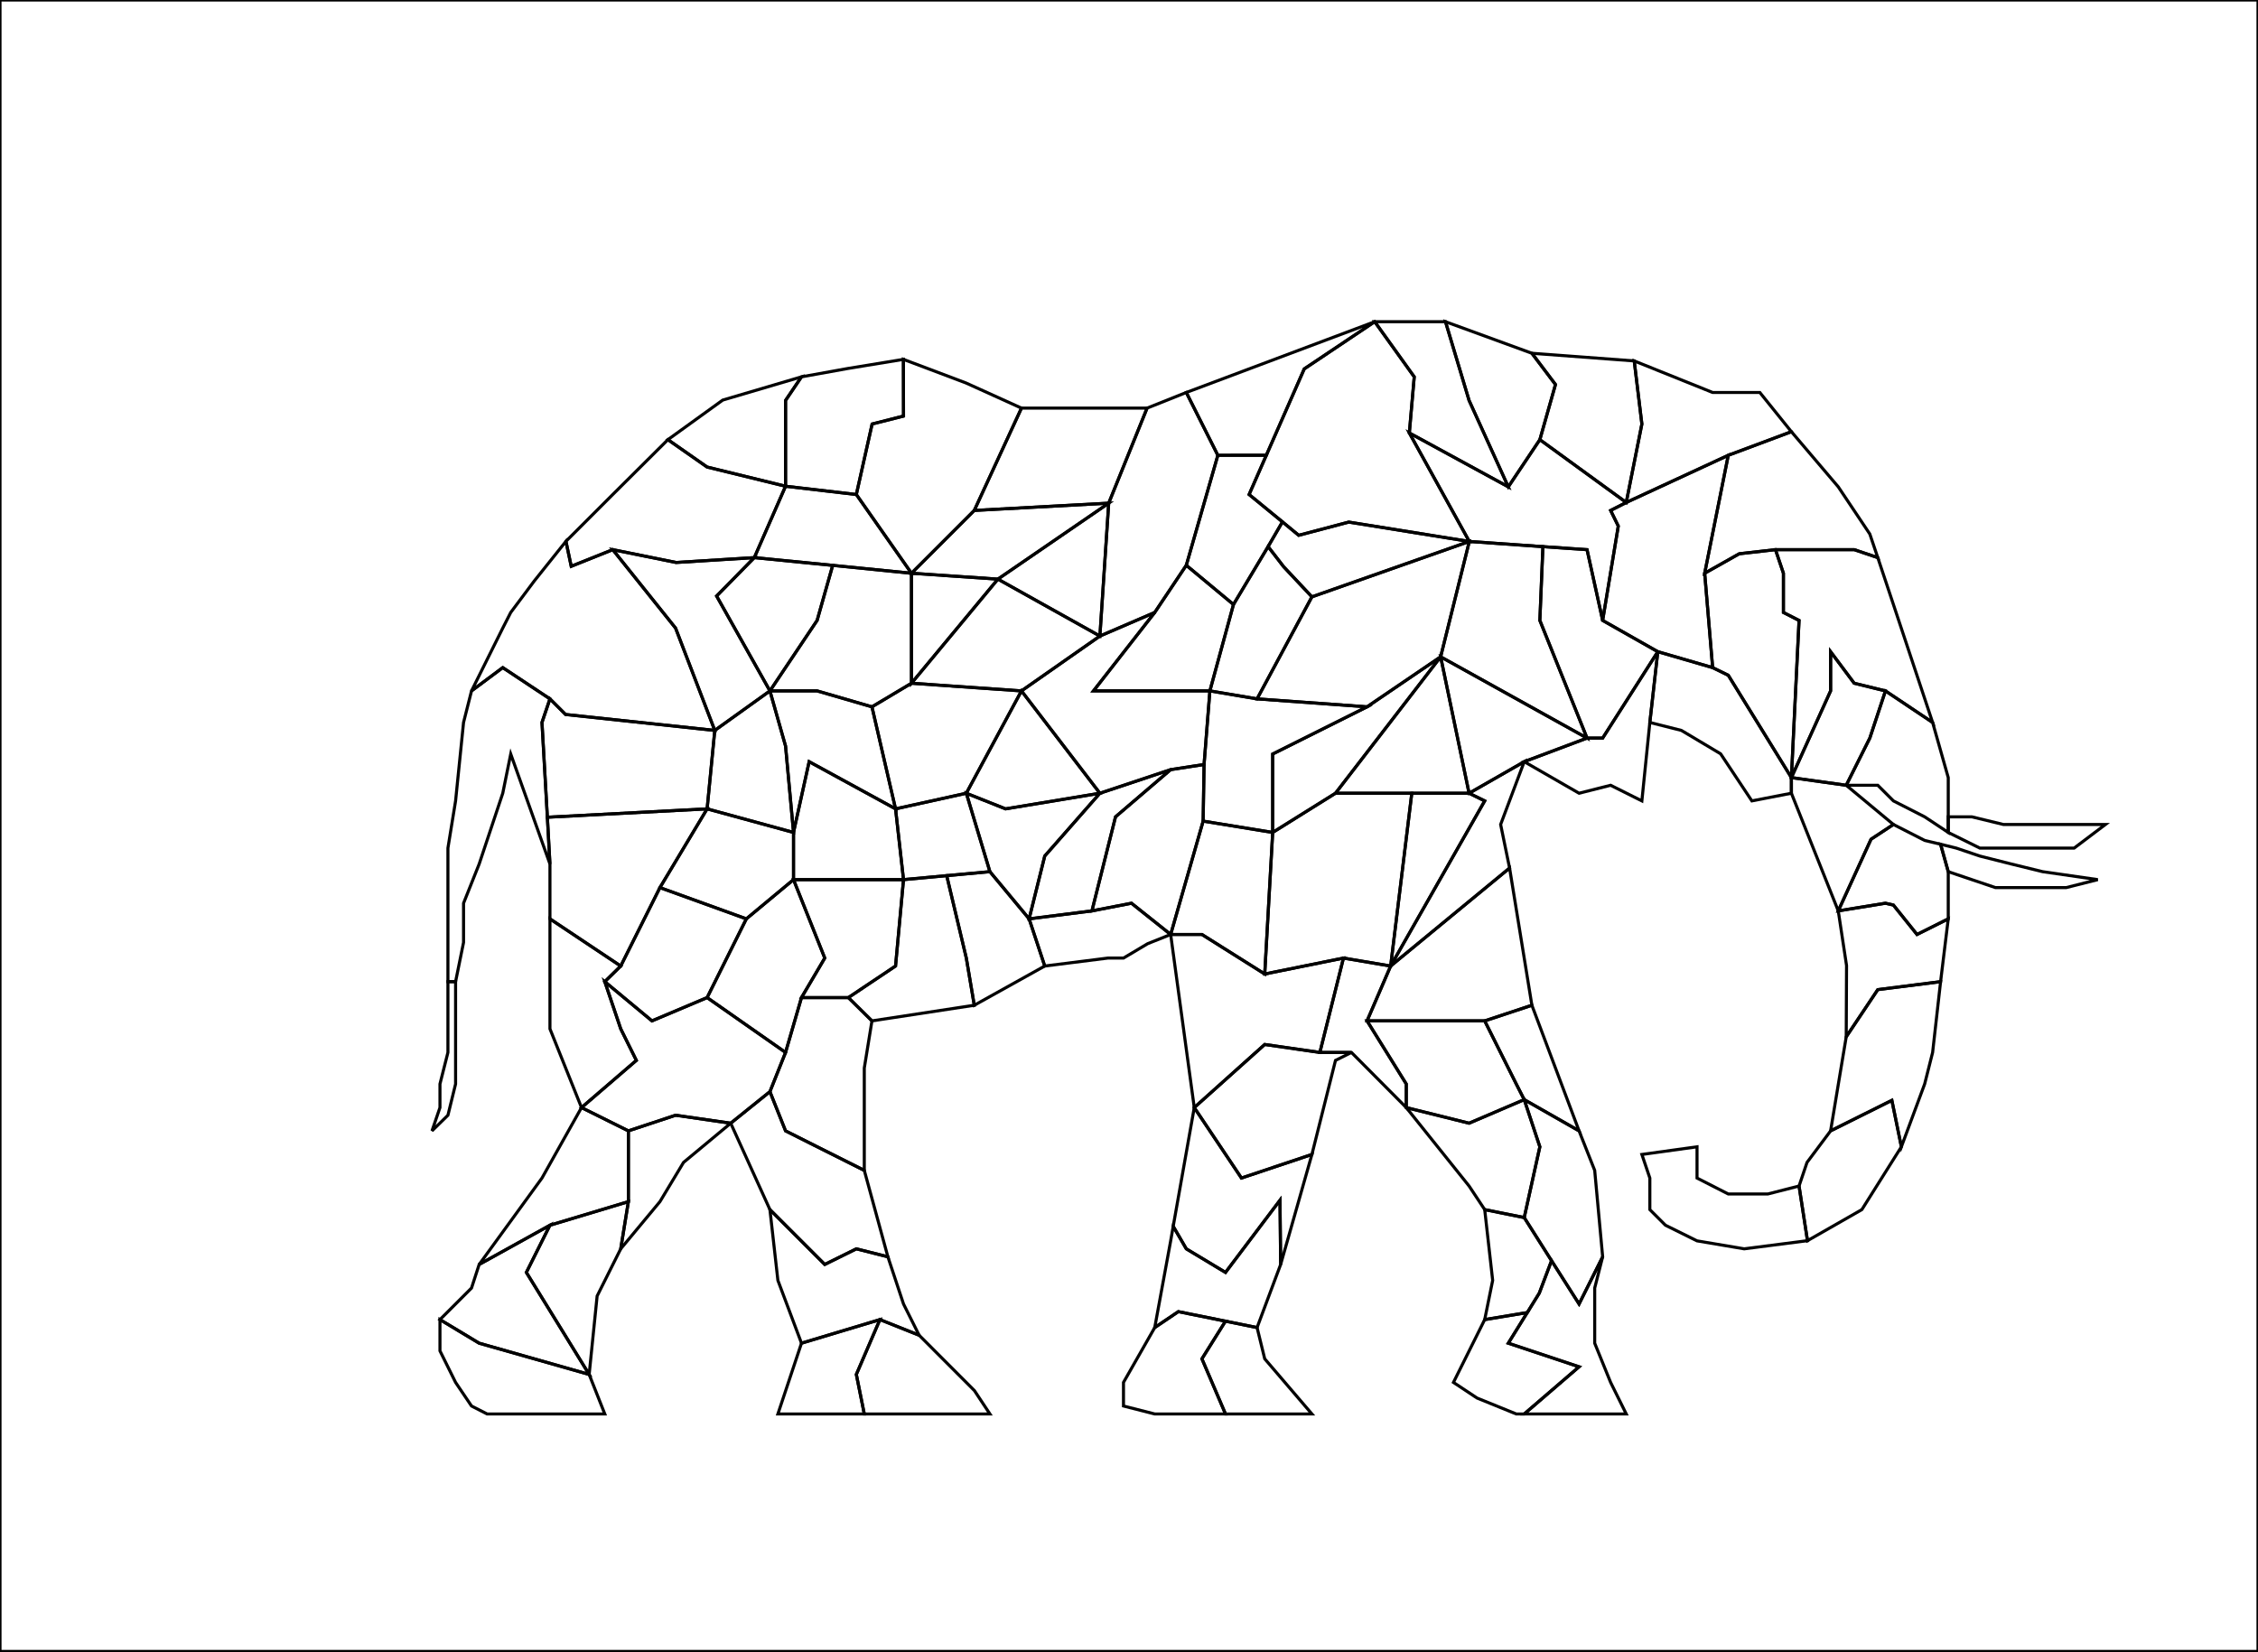
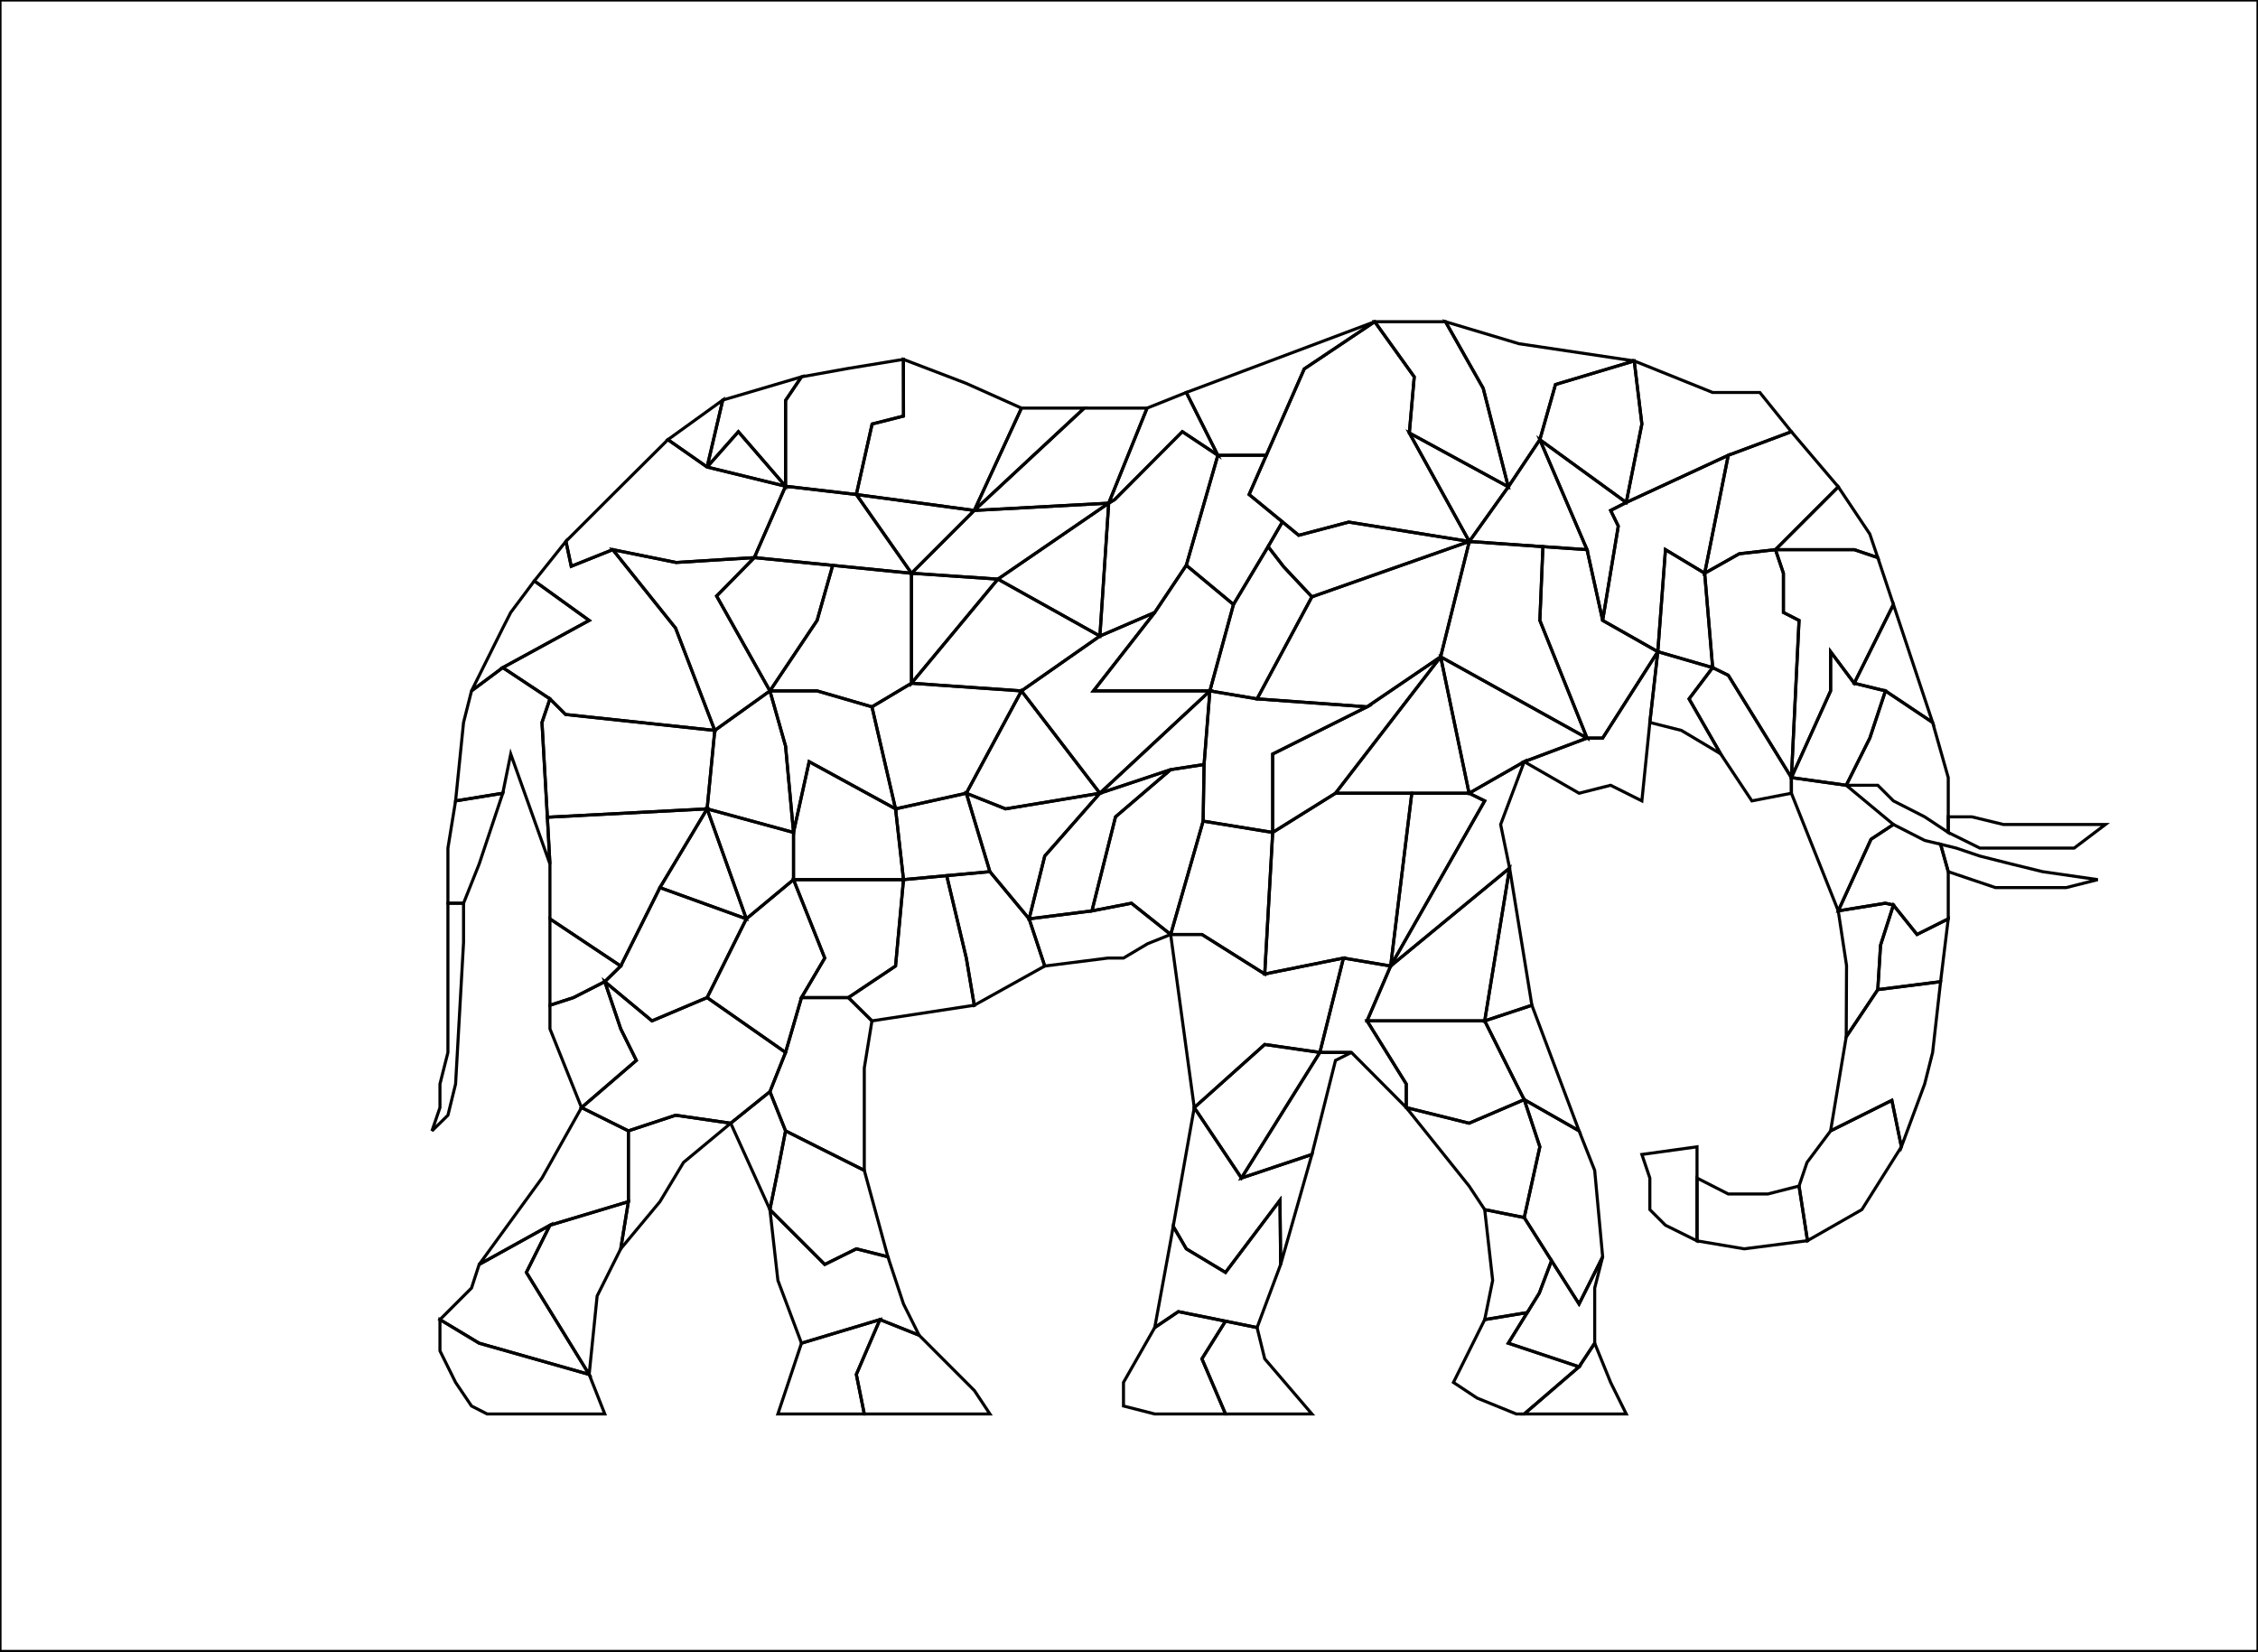
<svg xmlns="http://www.w3.org/2000/svg" width="737" height="539" viewBox="0 0 737 539">
  <rect x="0" y="0" width="737" height="539" fill="none" stroke="#000" stroke-width="1" />
  <path d="M 169.2 461.5 L 174.4 461.5 L 197.4 461.5 L 192.3 448.6 L 156.4 438.4 L 143.6 430.7 L 143.6 435.8 L 143.6 440.9 L 148.7 451.2 L 153.9 458.9 L 159.0 461.5 L 169.2 461.5 Z" fill="none" stroke="#000" stroke-width="1" />
-   <path d="M 153.9 420.4 L 156.4 412.7 L 179.5 399.9 L 171.8 415.3 L 192.3 448.6 L 156.4 438.4 L 143.6 430.7 L 153.9 420.4 Z" fill="none" stroke="#000" stroke-width="1" />
+   <path d="M 143.6 430.7 L 153.9 420.4 L 156.4 412.7 L 179.5 399.9 L 171.8 415.3 L 192.3 448.6 L 156.4 438.4 L 143.6 430.7 Z" fill="none" stroke="#000" stroke-width="1" />
  <path d="M 171.8 415.3 L 179.5 399.9 L 205.1 392.2 L 202.6 407.6 L 194.9 423.0 L 192.3 448.6 L 171.8 415.3 Z" fill="none" stroke="#000" stroke-width="1" />
  <path d="M 205.1 369.1 L 205.1 392.2 L 202.6 407.6 L 215.4 392.2 L 223.1 379.4 L 238.5 366.6 L 220.5 364.0 L 205.1 369.1 Z" fill="none" stroke="#000" stroke-width="1" />
  <path d="M 205.1 369.1 L 205.1 392.2 L 179.5 399.9 L 156.4 412.7 L 176.9 384.5 L 189.8 361.5 L 205.1 369.1 Z" fill="none" stroke="#000" stroke-width="1" />
  <path d="M 205.1 369.1 L 220.5 364.0 L 238.5 366.6 L 251.3 356.3 L 256.4 343.5 L 230.8 325.6 L 212.8 333.2 L 197.4 320.4 L 202.6 335.8 L 207.7 346.1 L 189.8 361.5 L 205.1 369.1 Z" fill="none" stroke="#000" stroke-width="1" />
-   <path d="M 189.8 361.5 L 207.7 346.1 L 202.6 335.8 L 197.4 320.4 L 202.6 315.3 L 179.5 299.9 L 179.5 328.1 L 179.5 335.8 L 189.8 361.5 Z" fill="none" stroke="#000" stroke-width="1" />
-   <path d="M 143.6 353.8 L 146.2 343.5 L 146.2 335.8 L 146.2 328.1 L 146.2 320.4 L 148.7 320.4 L 148.7 335.8 L 148.7 353.8 L 146.2 364.0 L 141.0 369.1 L 143.6 361.5 L 143.6 353.8 Z" fill="none" stroke="#000" stroke-width="1" />
-   <path d="M 238.5 366.6 L 244.9 380.7 L 251.3 394.8 L 269.2 412.7 L 279.5 407.6 L 289.8 410.2 L 282.1 382.0 L 265.487 373.672 L 256.4 369.1 L 251.3 356.3 L 238.5 366.6 Z" fill="none" stroke="#000" stroke-width="1" />
+   <path d="M 189.8 361.5 L 207.7 346.1 L 202.6 335.8 L 197.4 320.4 L 187.2 325.6 L 179.5 328.1 L 179.5 335.8 L 189.8 361.5 Z" fill="none" stroke="#000" stroke-width="1" />
+   <path d="M 238.5 366.6 L 244.9 380.7 L 251.3 394.8 L 253.9 382.0 L 256.4 369.1 L 251.3 356.3 L 238.5 366.6 Z" fill="none" stroke="#000" stroke-width="1" />
+   <path d="M 251.3 394.8 L 253.9 382.0 L 256.4 369.1 L 265.487 373.672 L 282.1 382.0 L 289.8 410.2 L 279.5 407.6 L 269.2 412.7 L 251.3 394.8 Z" fill="none" stroke="#000" stroke-width="1" />
  <path d="M 253.9 417.9 L 261.6 438.4 L 287.2 430.7 L 300.0 435.8 L 294.9 425.6 L 289.8 410.2 L 279.5 407.6 L 269.2 412.7 L 251.3 394.8 L 253.9 417.9 Z" fill="none" stroke="#000" stroke-width="1" />
  <path d="M 279.5 448.6 L 282.1 461.5 L 310.3 461.5 L 323.1 461.5 L 318.041 453.867 L 300.0 435.8 L 287.2 430.7 L 279.5 448.6 Z" fill="none" stroke="#000" stroke-width="1" />
  <path d="M 279.5 448.6 L 282.1 461.5 L 269.2 461.5 L 253.9 461.5 L 261.6 438.4 L 287.2 430.7 L 279.5 448.6 Z" fill="none" stroke="#000" stroke-width="1" />
  <path d="M 251.3 356.3 L 256.4 343.5 L 261.6 325.6 L 276.9 325.6 L 284.6 333.2 L 282.1 348.6 L 282.1 358.9 L 282.1 382.0 L 265.487 373.672 L 256.4 369.1 L 251.3 356.3 Z" fill="none" stroke="#000" stroke-width="1" />
  <path d="M 364.1 266.6 L 382.1 251.2 L 393 249.52 L 392.7 268.0 L 382.1 305.0 L 369.3 294.8 L 356.4 297.3 L 364.1 266.6 Z" fill="none" stroke="#000" stroke-width="1" />
  <path d="M 259.0 271.7 L 259.0 287.1 L 294.9 287.1 L 292.3 264.0 L 264.1 248.6 L 259.0 271.7 Z" fill="none" stroke="#000" stroke-width="1" />
-   <path d="M 259.0 271.7 L 259.0 287.1 L 243.6 299.9 L 215.4 289.7 L 230.8 264.0 L 259.0 271.7 Z" fill="none" stroke="#000" stroke-width="1" />
-   <path d="M 179.5 228.1 L 184.6 233.2 L 233.3 238.4 L 220.5 205.0 L 200.0 179.4 L 186.442 184.831 L 184.72 176.68 L 174.4 189.6 L 166.7 199.9 L 164.1 205.0 L 153.9 225.5 L 164.1 217.9 L 179.5 228.1 Z" fill="none" stroke="#000" stroke-width="1" />
+   <path d="M 259.0 271.7 L 259.0 287.1 L 243.6 299.9 L 230.8 264.0 L 259.0 271.7 Z" fill="none" stroke="#000" stroke-width="1" />
+   <path d="M 230.8 264.0 L 243.6 299.9 L 215.4 289.7 L 230.8 264.0 Z" fill="none" stroke="#000" stroke-width="1" />
+   <path d="M 179.5 228.1 L 184.6 233.2 L 233.3 238.4 L 220.5 205.0 L 200.0 179.4 L 186.442 184.831 L 184.72 176.68 L 174.4 189.6 L 192.3 202.5 L 164.1 217.9 L 179.5 228.1 Z" fill="none" stroke="#000" stroke-width="1" />
  <path d="M 184.6 233.2 L 233.3 238.4 L 230.8 264.0 L 178.659 266.729 L 176.9 235.8 L 179.5 228.1 L 184.6 233.2 Z" fill="none" stroke="#000" stroke-width="1" />
-   <path d="M 146.2 310.2 L 146.2 320.4 L 148.7 320.4 L 151.3 307.6 L 151.3 294.8 L 156.4 282.0 L 164.1 258.9 L 166.7 246.1 L 179.5 282.0 L 178.659 266.729 L 176.9 235.8 L 179.5 228.1 L 164.1 217.9 L 153.9 225.5 L 151.3 235.8 L 148.7 261.4 L 146.2 276.8 L 146.2 294.8 L 146.2 307.6 L 146.2 310.2 Z" fill="none" stroke="#000" stroke-width="1" />
+   <path d="M 143.6 353.8 L 146.2 343.5 L 146.2 335.8 L 146.2 328.1 L 146.2 320.4 L 146.2 307.586 L 146.2 294.8 L 151.3 294.8 L 151.3 307.6 L 148.7 353.8 L 146.2 364.0 L 141.0 369.1 L 143.6 361.5 L 143.6 353.8 Z" fill="none" stroke="#000" stroke-width="1" />
+   <path d="M 179.5 299.9 L 179.5 328.1 L 187.2 325.6 L 197.4 320.4 L 202.6 315.3 L 179.5 299.9 Z" fill="none" stroke="#000" stroke-width="1" />
+   <path d="M 146.2 294.8 L 151.3 294.8 L 156.4 282.0 L 164.1 258.9 L 148.7 261.4 L 146.2 276.8 L 146.2 294.8 Z" fill="none" stroke="#000" stroke-width="1" />
+   <path d="M 164.1 258.9 L 166.7 246.1 L 179.5 282.0 L 178.659 266.729 L 176.9 235.8 L 179.5 228.1 L 164.1 217.9 L 153.9 225.5 L 151.3 235.8 L 148.7 261.4 L 164.1 258.9 Z" fill="none" stroke="#000" stroke-width="1" />
+   <path d="M 153.9 225.5 L 164.1 217.9 L 192.3 202.5 L 174.4 189.6 L 166.7 199.9 L 164.1 205.0 L 153.9 225.5 Z" fill="none" stroke="#000" stroke-width="1" />
  <path d="M 200.0 161.4 L 218.0 143.5 L 230.791 152.433 L 256.4 158.7 L 246.2 182.0 L 220.667 183.584 L 200.0 179.4 L 186.442 184.831 L 184.72 176.68 L 200.0 161.4 Z" fill="none" stroke="#000" stroke-width="1" />
  <path d="M 233.3 238.4 L 251.3 225.5 L 256.4 243.5 L 259.0 271.7 L 230.8 264.0 L 233.3 238.4 Z" fill="none" stroke="#000" stroke-width="1" />
  <path d="M 233.3 238.4 L 251.3 225.5 L 233.901 194.542 L 246.2 182.0 L 220.667 183.584 L 200.0 179.4 L 220.5 205.0 L 233.3 238.4 Z" fill="none" stroke="#000" stroke-width="1" />
  <path d="M 251.3 225.5 L 256.4 243.5 L 259.0 271.7 L 264.1 248.6 L 292.3 264.0 L 284.6 230.7 L 266.7 225.5 L 265.403 225.5 L 251.3 225.5 Z" fill="none" stroke="#000" stroke-width="1" />
-   <path d="M 256.4 130.7 L 261.6 123.0 L 235.9 130.58 L 218.0 143.5 L 230.791 152.433 L 256.4 158.7 L 256.4 130.7 Z" fill="none" stroke="#000" stroke-width="1" />
+   <path d="M 256.4 130.7 L 261.6 123.0 L 235.9 130.58 L 230.791 152.433 L 241.0 140.9 L 256.4 158.7 L 256.4 130.7 Z" fill="none" stroke="#000" stroke-width="1" />
  <path d="M 256.4 130.7 L 261.6 123.0 L 276.674 120.276 L 294.871 117.293 L 294.9 135.8 L 284.658 138.389 L 279.5 161.4 L 256.4 158.7 L 256.4 130.7 Z" fill="none" stroke="#000" stroke-width="1" />
-   <path d="M 279.5 161.4 L 284.658 138.389 L 294.9 135.8 L 294.871 117.293 L 315.3 125.0 L 333.4 133.2 L 318.0 166.6 L 297.5 187.1 L 279.5 161.4 Z" fill="none" stroke="#000" stroke-width="1" />
+   <path d="M 279.5 161.4 L 284.658 138.389 L 294.9 135.8 L 294.871 117.293 L 315.332 125.116 L 333.4 133.2 L 318.0 166.6 L 279.5 161.4 Z" fill="none" stroke="#000" stroke-width="1" />
  <path d="M 284.6 230.7 L 292.3 264.0 L 315.4 258.9 L 333.4 225.5 L 297.5 223.0 L 284.6 230.7 Z" fill="none" stroke="#000" stroke-width="1" />
  <path d="M 297.5 223.0 L 333.4 225.5 L 348.139 215.194 L 359.0 207.6 L 325.709 189.017 L 297.5 223.0 Z" fill="none" stroke="#000" stroke-width="1" />
  <path d="M 328.2 264.0 L 359.0 258.9 L 341.0 279.4 L 335.9 299.9 L 323.1 284.5 L 315.4 258.9 L 328.2 264.0 Z" fill="none" stroke="#000" stroke-width="1" />
  <path d="M 341.0 279.4 L 359.0 258.9 L 382.1 251.2 L 364.1 266.6 L 356.4 297.3 L 335.9 299.9 L 341.0 279.4 Z" fill="none" stroke="#000" stroke-width="1" />
  <path d="M 328.2 264.0 L 359.0 258.9 L 333.4 225.5 L 315.4 258.9 L 328.2 264.0 Z" fill="none" stroke="#000" stroke-width="1" />
-   <path d="M 359.0 258.9 L 382.1 251.2 L 393 249.52 L 394.9 225.5 L 356.9 225.5 L 367.553 211.864 L 376.9 199.9 L 359.0 207.6 L 348.139 215.194 L 333.4 225.5 L 359.0 258.9 Z" fill="none" stroke="#000" stroke-width="1" />
-   <path d="M 361.876 164.224 L 374.4 133.2 L 353.9 133.2 L 333.4 133.2 L 318.0 166.6 L 361.876 164.224 Z" fill="none" stroke="#000" stroke-width="1" />
-   <path d="M 361.876 164.224 L 374.4 133.2 L 387.2 128.1 L 397.5 148.6 L 387.2 184.5 L 376.9 199.9 L 359.0 207.6 L 361.876 164.224 Z" fill="none" stroke="#000" stroke-width="1" />
+   <path d="M 359.0 258.9 L 382.1 251.2 L 393 249.52 L 394.9 225.5 L 359.0 258.9 Z" fill="none" stroke="#000" stroke-width="1" />
+   <path d="M 361.876 164.224 L 374.4 133.2 L 353.9 133.2 L 318.0 166.6 L 361.876 164.224 Z" fill="none" stroke="#000" stroke-width="1" />
+   <path d="M 361.876 164.224 L 374.4 133.2 L 387.2 128.1 L 397.5 148.6 L 385.902 140.879 L 363.865 163.028 L 361.876 164.224 Z" fill="none" stroke="#000" stroke-width="1" />
  <path d="M 387.2 128.1 L 397.5 148.6 L 413.317 148.591 L 425.7 120.4 L 448.7 105.0 L 387.2 128.1 Z" fill="none" stroke="#000" stroke-width="1" />
  <path d="M 410.3 228.1 L 428.2 194.8 L 419.0 185.0 L 413.9 178.4 L 402.6 197.3 L 394.9 225.5 L 410.3 228.1 Z" fill="none" stroke="#000" stroke-width="1" />
  <path d="M 402.6 197.3 L 413.9 178.4 L 418.583 170.33 L 407.7 161.4 L 413.317 148.591 L 397.5 148.6 L 387.2 184.5 L 402.6 197.3 Z" fill="none" stroke="#000" stroke-width="1" />
  <path d="M 430.8 343.5 L 438.5 312.7 L 453.9 315.3 L 446.2 333.2 L 459.0 353.8 L 459.0 361.5 L 441.1 343.5 L 430.8 343.5 Z" fill="none" stroke="#000" stroke-width="1" />
-   <path d="M 430.8 343.5 L 441.1 343.5 L 435.9 346.1 L 428.2 376.8 L 405.2 384.5 L 389.8 361.5 L 412.8 340.9 L 430.8 343.5 Z" fill="none" stroke="#000" stroke-width="1" />
+   <path d="M 430.8 343.5 L 441.1 343.5 L 435.9 346.1 L 428.2 376.8 L 405.2 384.5 L 430.8 343.5 Z" fill="none" stroke="#000" stroke-width="1" />
  <path d="M 405.2 384.5 L 428.2 376.8 L 423.09 394.794 L 418.0 412.7 L 417.782 391.723 L 400.0 415.3 L 387.2 407.6 L 382.93 400.252 L 389.8 361.5 L 405.2 384.5 Z" fill="none" stroke="#000" stroke-width="1" />
  <path d="M 400.0 415.3 L 417.782 391.723 L 418.0 412.7 L 410.3 433.3 L 399.994 431.209 L 384.6 428.1 L 376.9 433.3 L 382.1 405.0 L 382.93 400.252 L 387.2 407.6 L 400.0 415.3 Z" fill="none" stroke="#000" stroke-width="1" />
  <path d="M 366.7 451.2 L 376.9 433.3 L 384.6 428.1 L 399.994 431.209 L 392.3 443.5 L 400.0 461.5 L 384.6 461.5 L 376.9 461.5 L 366.7 458.9 L 366.7 451.2 Z" fill="none" stroke="#000" stroke-width="1" />
-   <path d="M 446.2 333.2 L 453.9 315.3 L 492.72 283.32 L 500.0 328.1 L 484.6 333.2 L 446.2 333.2 Z" fill="none" stroke="#000" stroke-width="1" />
+   <path d="M 446.2 333.2 L 453.9 315.3 L 492.72 283.32 L 484.6 333.2 L 446.2 333.2 Z" fill="none" stroke="#000" stroke-width="1" />
  <path d="M 438.5 312.7 L 453.9 315.3 L 460.8 258.9 L 435.9 258.9 L 415.4 271.7 L 412.8 317.9 L 438.5 312.7 Z" fill="none" stroke="#000" stroke-width="1" />
  <path d="M 446.2 333.2 L 484.6 333.2 L 494.9 353.8 L 497.5 358.9 L 479.5 366.6 L 459.0 361.5 L 459.0 353.8 L 446.2 333.2 Z" fill="none" stroke="#000" stroke-width="1" />
  <path d="M 459.0 361.5 L 479.5 366.6 L 497.5 358.9 L 502.6 374.3 L 497.5 397.4 L 484.6 394.8 L 479.5 387.1 L 459.0 361.5 Z" fill="none" stroke="#000" stroke-width="1" />
  <path d="M 515.4 425.6 L 523.1 410.2 L 520.5 382.0 L 515.4 369.1 L 497.5 358.9 L 502.6 374.3 L 497.5 397.4 L 506.414 411.47 L 515.4 425.6 Z" fill="none" stroke="#000" stroke-width="1" />
-   <path d="M 515.4 425.6 L 523.1 410.2 L 520.5 420.4 L 520.5 438.4 L 525.7 451.2 L 530.8 461.5 L 510.3 461.5 L 497.5 461.5 L 515.4 446.1 L 492.3 438.4 L 498.497 428.399 L 502.411 422.07 L 506.414 411.47 L 515.4 425.6 Z" fill="none" stroke="#000" stroke-width="1" />
+   <path d="M 515.4 425.6 L 523.1 410.2 L 520.5 420.4 L 520.5 438.4 L 515.4 446.1 L 492.3 438.4 L 498.497 428.399 L 502.411 422.07 L 506.414 411.47 L 515.4 425.6 Z" fill="none" stroke="#000" stroke-width="1" />
  <path d="M 484.6 394.8 L 497.5 397.4 L 506.414 411.47 L 502.411 422.07 L 498.497 428.399 L 484.6 430.7 L 487.2 417.9 L 484.6 394.8 Z" fill="none" stroke="#000" stroke-width="1" />
  <path d="M 492.3 438.4 L 515.4 446.1 L 497.5 461.5 L 494.9 461.5 L 482.1 456.3 L 474.4 451.2 L 484.6 430.7 L 498.497 428.399 L 492.3 438.4 Z" fill="none" stroke="#000" stroke-width="1" />
+   <path d="M 525.7 451.2 L 530.8 461.5 L 510.3 461.5 L 497.5 461.5 L 515.4 446.1 L 520.5 438.4 L 525.7 451.2 Z" fill="none" stroke="#000" stroke-width="1" />
  <path d="M 497.5 248.6 L 518.0 240.9 L 523.1 240.9 L 541.1 212.7 L 538.5 235.8 L 535.9 261.4 L 525.7 256.3 L 515.4 258.9 L 497.5 248.6 Z" fill="none" stroke="#000" stroke-width="1" />
  <path d="M 497.5 248.6 L 518.0 240.9 L 470.22 214.371 L 479.5 258.9 L 497.5 248.6 Z" fill="none" stroke="#000" stroke-width="1" />
-   <path d="M 559.0 217.9 L 564.1 220.4 L 584.7 253.8 L 584.7 258.9 L 571.8 261.4 L 561.6 246.033 L 548.8 238.4 L 538.5 235.8 L 541.1 212.7 L 559.0 217.9 Z" fill="none" stroke="#000" stroke-width="1" />
-   <path d="M 448.7 105.0 L 471.8 105.0 L 479.5 130.7 L 492.3 158.9 L 459.999 141.307 L 461.6 123.0 L 448.7 105.0 Z" fill="none" stroke="#000" stroke-width="1" />
-   <path d="M 471.8 105.0 L 479.5 130.7 L 492.3 158.9 L 502.6 143.5 L 507.7 125.5 L 500.0 115.3 L 471.8 105.0 Z" fill="none" stroke="#000" stroke-width="1" />
-   <path d="M 479.575 176.727 L 503.599 178.418 L 518.0 179.4 L 523.1 202.5 L 528.2 171.7 L 525.7 166.6 L 530.8 164.0 L 502.6 143.5 L 492.3 158.9 L 459.999 141.307 L 479.575 176.727 Z" fill="none" stroke="#000" stroke-width="1" />
-   <path d="M 502.6 143.5 L 507.7 125.5 L 500.0 115.3 L 533.4 117.8 L 535.9 138.4 L 530.8 164.0 L 502.6 143.5 Z" fill="none" stroke="#000" stroke-width="1" />
-   <path d="M 556.4 187.1 L 559.0 217.9 L 541.1 212.7 L 523.1 202.5 L 528.2 171.7 L 525.7 166.6 L 530.8 164.0 L 564.1 148.6 L 556.4 187.1 Z" fill="none" stroke="#000" stroke-width="1" />
+   <path d="M 559.0 217.9 L 564.1 220.4 L 584.7 253.8 L 584.7 258.9 L 571.8 261.4 L 561.6 246.033 L 551.3 228.1 L 559.0 217.9 Z" fill="none" stroke="#000" stroke-width="1" />
+   <path d="M 448.7 105.0 L 471.8 105.0 L 484.112 126.747 L 492.3 158.9 L 459.999 141.307 L 461.6 123.0 L 448.7 105.0 Z" fill="none" stroke="#000" stroke-width="1" />
+   <path d="M 471.8 105.0 L 484.112 126.747 L 492.3 158.9 L 502.6 143.5 L 507.7 125.5 L 533.4 117.8 L 495.764 112.179 L 471.8 105.0 Z" fill="none" stroke="#000" stroke-width="1" />
+   <path d="M 479.575 176.727 L 492.3 158.9 L 502.6 143.5 L 518.0 179.4 L 503.599 178.418 L 479.575 176.727 Z" fill="none" stroke="#000" stroke-width="1" />
+   <path d="M 479.575 176.727 L 492.3 158.9 L 459.999 141.307 L 479.575 176.727 Z" fill="none" stroke="#000" stroke-width="1" />
+   <path d="M 525.7 166.6 L 530.8 164.0 L 502.6 143.5 L 518.0 179.4 L 523.1 202.5 L 528.2 171.7 L 525.7 166.6 Z" fill="none" stroke="#000" stroke-width="1" />
+   <path d="M 507.7 125.5 L 533.4 117.8 L 535.9 138.4 L 530.8 164.0 L 502.6 143.5 L 507.7 125.5 Z" fill="none" stroke="#000" stroke-width="1" />
+   <path d="M 556.4 187.1 L 559.0 217.9 L 541.1 212.7 L 543.6 179.4 L 556.4 187.1 Z" fill="none" stroke="#000" stroke-width="1" />
  <path d="M 556.4 187.1 L 559.0 217.9 L 564.1 220.4 L 584.7 253.8 L 587.2 202.5 L 582.1 199.9 L 582.1 196.05 L 582.1 187.1 L 579.5 179.4 L 567.674 180.745 L 556.4 187.1 Z" fill="none" stroke="#000" stroke-width="1" />
-   <path d="M 582.1 187.1 L 582.1 196.05 L 582.1 199.9 L 587.2 202.5 L 584.7 253.8 L 597.5 225.5 L 597.5 212.7 L 605.2 223.0 L 615.4 225.5 L 630.8 235.8 L 618.0 197.3 L 612.9 182.0 L 605.2 179.4 L 579.5 179.4 L 582.1 187.1 Z" fill="none" stroke="#000" stroke-width="1" />
+   <path d="M 582.1 187.1 L 582.1 196.05 L 582.1 199.9 L 587.2 202.5 L 584.7 253.8 L 597.5 225.5 L 597.5 212.7 L 605.2 223.0 L 618.0 197.3 L 612.9 182.0 L 605.2 179.4 L 579.5 179.4 L 582.1 187.1 Z" fill="none" stroke="#000" stroke-width="1" />
+   <path d="M 615.4 225.5 L 630.8 235.8 L 618.0 197.3 L 605.2 223.0 L 615.4 225.5 Z" fill="none" stroke="#000" stroke-width="1" />
  <path d="M 653.9 276.8 L 669.3 276.8 L 677.0 276.8 L 687.2 269.1 L 679.5 269.1 L 664.1 269.1 L 653.9 269.1 L 643.6 266.6 L 635.9 266.6 L 635.9 271.7 L 646.2 276.8 L 653.9 276.8 Z" fill="none" stroke="#000" stroke-width="1" />
  <path d="M 633.39 275.547 L 635.9 284.5 L 651.3 289.7 L 661.6 289.7 L 674.4 289.7 L 684.7 287.1 L 666.7 284.5 L 656.5 282.0 L 646.2 279.4 L 638.5 276.8 L 633.39 275.547 Z" fill="none" stroke="#000" stroke-width="1" />
  <path d="M 600.0 297.3 L 615.4 294.8 L 618.0 295.4 L 625.7 305.0 L 635.9 299.9 L 635.9 284.5 L 633.39 275.547 L 628.2 274.3 L 618.0 269.1 L 610.693 273.913 L 600.0 297.3 Z" fill="none" stroke="#000" stroke-width="1" />
-   <path d="M 625.7 305.0 L 635.9 299.9 L 633.4 320.4 L 612.9 323.0 L 602.6 338.4 L 602.705 315.147 L 600.0 297.3 L 615.4 294.8 L 618.0 295.4 L 625.7 305.0 Z" fill="none" stroke="#000" stroke-width="1" />
-   <path d="M 538.5 394.8 L 543.6 399.9 L 553.9 405.0 L 569.3 407.6 L 589.953 404.941 L 587.2 387.1 L 577.0 389.7 L 564.1 389.7 L 553.9 384.5 L 553.9 374.3 L 535.9 376.8 L 538.5 384.5 L 538.5 394.8 Z" fill="none" stroke="#000" stroke-width="1" />
+   <path d="M 625.7 305.0 L 635.9 299.9 L 633.4 320.4 L 612.9 323.0 L 613.8 308.5 L 618.0 295.4 L 625.7 305.0 Z" fill="none" stroke="#000" stroke-width="1" />
+   <path d="M 538.5 394.8 L 543.6 399.9 L 553.9 405.0 L 553.9 384.5 L 553.9 374.3 L 535.9 376.8 L 538.5 384.5 L 538.5 394.8 Z" fill="none" stroke="#000" stroke-width="1" />
  <path d="M 446.2 230.7 L 470.22 214.371 L 479.575 176.727 L 428.2 194.8 L 410.3 228.1 L 446.2 230.7 Z" fill="none" stroke="#000" stroke-width="1" />
  <path d="M 407.7 161.4 L 418.583 170.33 L 423.894 174.712 L 440.234 170.403 L 479.575 176.727 L 459.999 141.307 L 461.6 123.0 L 448.7 105.0 L 425.7 120.4 L 413.317 148.591 L 407.7 161.4 Z" fill="none" stroke="#000" stroke-width="1" />
  <path d="M 178.659 266.729 L 179.5 282.0 L 179.5 299.9 L 202.6 315.3 L 215.4 289.7 L 230.8 264.0 L 178.659 266.729 Z" fill="none" stroke="#000" stroke-width="1" />
+   <path d="M 359.0 207.6 L 361.876 164.224 L 363.865 163.028 L 385.902 140.879 L 397.5 148.6 L 387.2 184.5 L 376.9 199.9 L 359.0 207.6 Z" fill="none" stroke="#000" stroke-width="1" />
  <path d="M 359.0 207.6 L 361.876 164.224 L 325.709 189.017 L 359.0 207.6 Z" fill="none" stroke="#000" stroke-width="1" />
  <path d="M 453.9 315.3 L 484.6 261.4 L 479.5 258.9 L 460.8 258.9 L 453.9 315.3 Z" fill="none" stroke="#000" stroke-width="1" />
  <path d="M 518.0 240.9 L 523.1 240.9 L 541.1 212.7 L 523.1 202.5 L 518.0 179.4 L 503.599 178.418 L 503.089 190.705 L 502.6 202.5 L 518.0 240.9 Z" fill="none" stroke="#000" stroke-width="1" />
  <path d="M 246.2 182.0 L 271.792 184.529 L 297.5 187.1 L 279.5 161.4 L 256.4 158.7 L 246.2 182.0 Z" fill="none" stroke="#000" stroke-width="1" />
  <path d="M 389.8 361.5 L 412.8 340.9 L 430.8 343.5 L 438.5 312.7 L 412.8 317.9 L 392.3 305.0 L 382.1 305.0 L 389.8 361.5 Z" fill="none" stroke="#000" stroke-width="1" />
+   <path d="M 389.8 361.5 L 412.8 340.9 L 430.8 343.5 L 405.2 384.5 L 389.8 361.5 Z" fill="none" stroke="#000" stroke-width="1" />
  <path d="M 392.7 268.0 L 415.4 271.7 L 412.8 317.9 L 392.3 305.0 L 382.1 305.0 L 392.7 268.0 Z" fill="none" stroke="#000" stroke-width="1" />
  <path d="M 479.5 258.9 L 497.5 248.6 L 489.8 269.1 L 492.72 283.32 L 453.9 315.3 L 484.6 261.4 L 479.5 258.9 Z" fill="none" stroke="#000" stroke-width="1" />
  <path d="M 497.5 358.9 L 515.4 369.1 L 500.0 328.1 L 484.6 333.2 L 494.9 353.8 L 497.5 358.9 Z" fill="none" stroke="#000" stroke-width="1" />
  <path d="M 415.4 246.1 L 446.2 230.7 L 470.22 214.371 L 435.9 258.9 L 415.4 271.7 L 415.4 246.1 Z" fill="none" stroke="#000" stroke-width="1" />
  <path d="M 394.9 225.5 L 402.6 197.3 L 387.2 184.5 L 376.9 199.9 L 367.553 211.864 L 356.9 225.5 L 394.9 225.5 Z" fill="none" stroke="#000" stroke-width="1" />
-   <path d="M 600.0 158.9 L 610.3 174.3 L 612.9 182.0 L 605.2 179.4 L 579.5 179.4 L 567.674 180.745 L 556.4 187.1 L 564.1 148.6 L 584.7 140.9 L 600.0 158.9 Z" fill="none" stroke="#000" stroke-width="1" />
+   <path d="M 538.5 235.8 L 548.8 238.4 L 561.6 246.033 L 551.3 228.1 L 559.0 217.9 L 541.1 212.7 L 538.5 235.8 Z" fill="none" stroke="#000" stroke-width="1" />
+   <path d="M 600.0 158.9 L 610.3 174.3 L 612.9 182.0 L 605.2 179.4 L 579.5 179.4 L 600.0 158.9 Z" fill="none" stroke="#000" stroke-width="1" />
+   <path d="M 218.0 143.5 L 230.791 152.433 L 256.4 158.7 L 241.0 140.9 L 230.791 152.433 L 235.9 130.58 L 218.0 143.5 Z" fill="none" stroke="#000" stroke-width="1" />
  <path d="M 315.4 258.9 L 323.1 284.5 L 309.0 285.8 L 294.9 287.1 L 292.3 264.0 L 315.4 258.9 Z" fill="none" stroke="#000" stroke-width="1" />
  <path d="M 356.4 297.3 L 369.3 294.8 L 382.1 305.0 L 374.6 308.0 L 366.7 312.7 L 361.6 312.7 L 341.0 315.3 L 335.9 299.9 L 356.4 297.3 Z" fill="none" stroke="#000" stroke-width="1" />
  <path d="M 602.6 256.3 L 610.3 240.9 L 615.4 225.5 L 605.2 223.0 L 597.5 212.7 L 597.5 225.5 L 584.7 253.8 L 602.6 256.3 Z" fill="none" stroke="#000" stroke-width="1" />
  <path d="M 602.6 256.3 L 610.3 240.9 L 615.4 225.5 L 630.8 235.8 L 635.9 253.8 L 635.9 266.6 L 635.9 271.7 L 628.2 266.6 L 618.0 261.4 L 612.9 256.3 L 602.6 256.3 Z" fill="none" stroke="#000" stroke-width="1" />
  <path d="M 600.0 297.3 L 610.693 273.913 L 618.0 269.1 L 602.6 256.3 L 584.7 253.8 L 584.7 258.9 L 594.9 284.5 L 600.0 297.3 Z" fill="none" stroke="#000" stroke-width="1" />
  <path d="M 589.8 379.4 L 597.5 369.1 L 617.493 359.136 L 620.6 374.3 L 607.7 394.8 L 589.953 404.941 L 587.2 387.1 L 589.8 379.4 Z" fill="none" stroke="#000" stroke-width="1" />
  <path d="M 197.4 320.4 L 202.6 315.3 L 215.4 289.7 L 243.6 299.9 L 230.8 325.6 L 212.8 333.2 L 197.4 320.4 Z" fill="none" stroke="#000" stroke-width="1" />
  <path d="M 230.8 325.6 L 243.6 299.9 L 259.0 287.1 L 269.2 312.7 L 261.6 325.6 L 256.4 343.5 L 230.8 325.6 Z" fill="none" stroke="#000" stroke-width="1" />
  <path d="M 276.9 325.6 L 284.6 333.2 L 318.0 328.1 L 315.4 312.7 L 309.0 285.8 L 294.9 287.1 L 292.3 315.3 L 276.9 325.6 Z" fill="none" stroke="#000" stroke-width="1" />
  <path d="M 261.6 325.6 L 269.2 312.7 L 259.0 287.1 L 294.9 287.1 L 292.3 315.3 L 276.9 325.6 L 261.6 325.6 Z" fill="none" stroke="#000" stroke-width="1" />
  <path d="M 315.4 312.7 L 318.0 328.1 L 341.0 315.3 L 335.9 299.9 L 323.1 284.5 L 309.0 285.8 L 315.4 312.7 Z" fill="none" stroke="#000" stroke-width="1" />
  <path d="M 233.901 194.542 L 246.2 182.0 L 271.792 184.529 L 266.7 202.5 L 251.3 225.5 L 233.901 194.542 Z" fill="none" stroke="#000" stroke-width="1" />
  <path d="M 251.3 225.5 L 266.7 202.5 L 271.792 184.529 L 297.5 187.1 L 297.5 223.0 L 284.6 230.7 L 266.7 225.5 L 265.403 225.5 L 251.3 225.5 Z" fill="none" stroke="#000" stroke-width="1" />
+   <path d="M 279.5 161.4 L 297.5 187.1 L 318.0 166.6 L 279.5 161.4 Z" fill="none" stroke="#000" stroke-width="1" />
  <path d="M 297.5 223.0 L 325.709 189.017 L 297.5 187.1 L 297.5 223.0 Z" fill="none" stroke="#000" stroke-width="1" />
  <path d="M 297.5 187.1 L 325.709 189.017 L 361.876 164.224 L 318.0 166.6 L 297.5 187.1 Z" fill="none" stroke="#000" stroke-width="1" />
+   <path d="M 333.4 225.5 L 348.139 215.194 L 359.0 207.6 L 376.9 199.9 L 367.553 211.864 L 356.9 225.5 L 394.9 225.5 L 359.0 258.9 L 333.4 225.5 Z" fill="none" stroke="#000" stroke-width="1" />
  <path d="M 393 249.52 L 394.9 225.5 L 410.3 228.1 L 446.2 230.7 L 415.4 246.1 L 415.4 271.7 L 392.7 268.0 L 393 249.52 Z" fill="none" stroke="#000" stroke-width="1" />
  <path d="M 428.2 194.8 L 479.575 176.727 L 440.234 170.403 L 423.894 174.712 L 418.583 170.33 L 413.9 178.4 L 419.0 185.0 L 428.2 194.8 Z" fill="none" stroke="#000" stroke-width="1" />
  <path d="M 400.0 461.5 L 428.2 461.5 L 412.8 443.5 L 410.3 433.3 L 399.994 431.209 L 392.3 443.5 L 400.0 461.5 Z" fill="none" stroke="#000" stroke-width="1" />
+   <path d="M 492.72 283.32 L 500.0 328.1 L 484.6 333.2 L 492.72 283.32 Z" fill="none" stroke="#000" stroke-width="1" />
  <path d="M 435.9 258.9 L 460.8 258.9 L 479.5 258.9 L 470.22 214.371 L 435.9 258.9 Z" fill="none" stroke="#000" stroke-width="1" />
  <path d="M 470.22 214.371 L 479.575 176.727 L 503.599 178.418 L 503.089 190.705 L 502.6 202.5 L 518.0 240.9 L 470.22 214.371 Z" fill="none" stroke="#000" stroke-width="1" />
  <path d="M 533.4 117.8 L 535.9 138.4 L 530.8 164.0 L 564.1 148.6 L 584.7 140.9 L 574.4 128.1 L 559.0 128.1 L 533.4 117.8 Z" fill="none" stroke="#000" stroke-width="1" />
+   <path d="M 525.7 166.6 L 528.2 171.7 L 523.1 202.5 L 541.1 212.7 L 543.6 179.4 L 556.4 187.1 L 564.1 148.6 L 530.8 164.0 L 525.7 166.6 Z" fill="none" stroke="#000" stroke-width="1" />
+   <path d="M 556.4 187.1 L 564.1 148.6 L 584.7 140.9 L 600.0 158.9 L 579.5 179.4 L 567.674 180.745 L 556.4 187.1 Z" fill="none" stroke="#000" stroke-width="1" />
+   <path d="M 600.0 297.3 L 602.705 315.147 L 602.6 338.4 L 612.9 323.0 L 613.8 308.5 L 618.0 295.4 L 615.4 294.8 L 600.0 297.3 Z" fill="none" stroke="#000" stroke-width="1" />
  <path d="M 600.034 353.794 L 602.6 338.4 L 612.9 323.0 L 633.4 320.4 L 630.8 343.5 L 628.2 353.8 L 620.6 374.3 L 617.493 359.136 L 597.5 369.1 L 600.034 353.794 Z" fill="none" stroke="#000" stroke-width="1" />
+   <path d="M 587.2 387.1 L 589.953 404.941 L 569.3 407.6 L 553.9 405.0 L 553.9 384.5 L 564.1 389.7 L 577.0 389.7 L 587.2 387.1 Z" fill="none" stroke="#000" stroke-width="1" />
+   <path d="M 333.4 133.2 L 353.9 133.2 L 318.0 166.6 L 333.4 133.2 Z" fill="none" stroke="#000" stroke-width="1" />
</svg>
